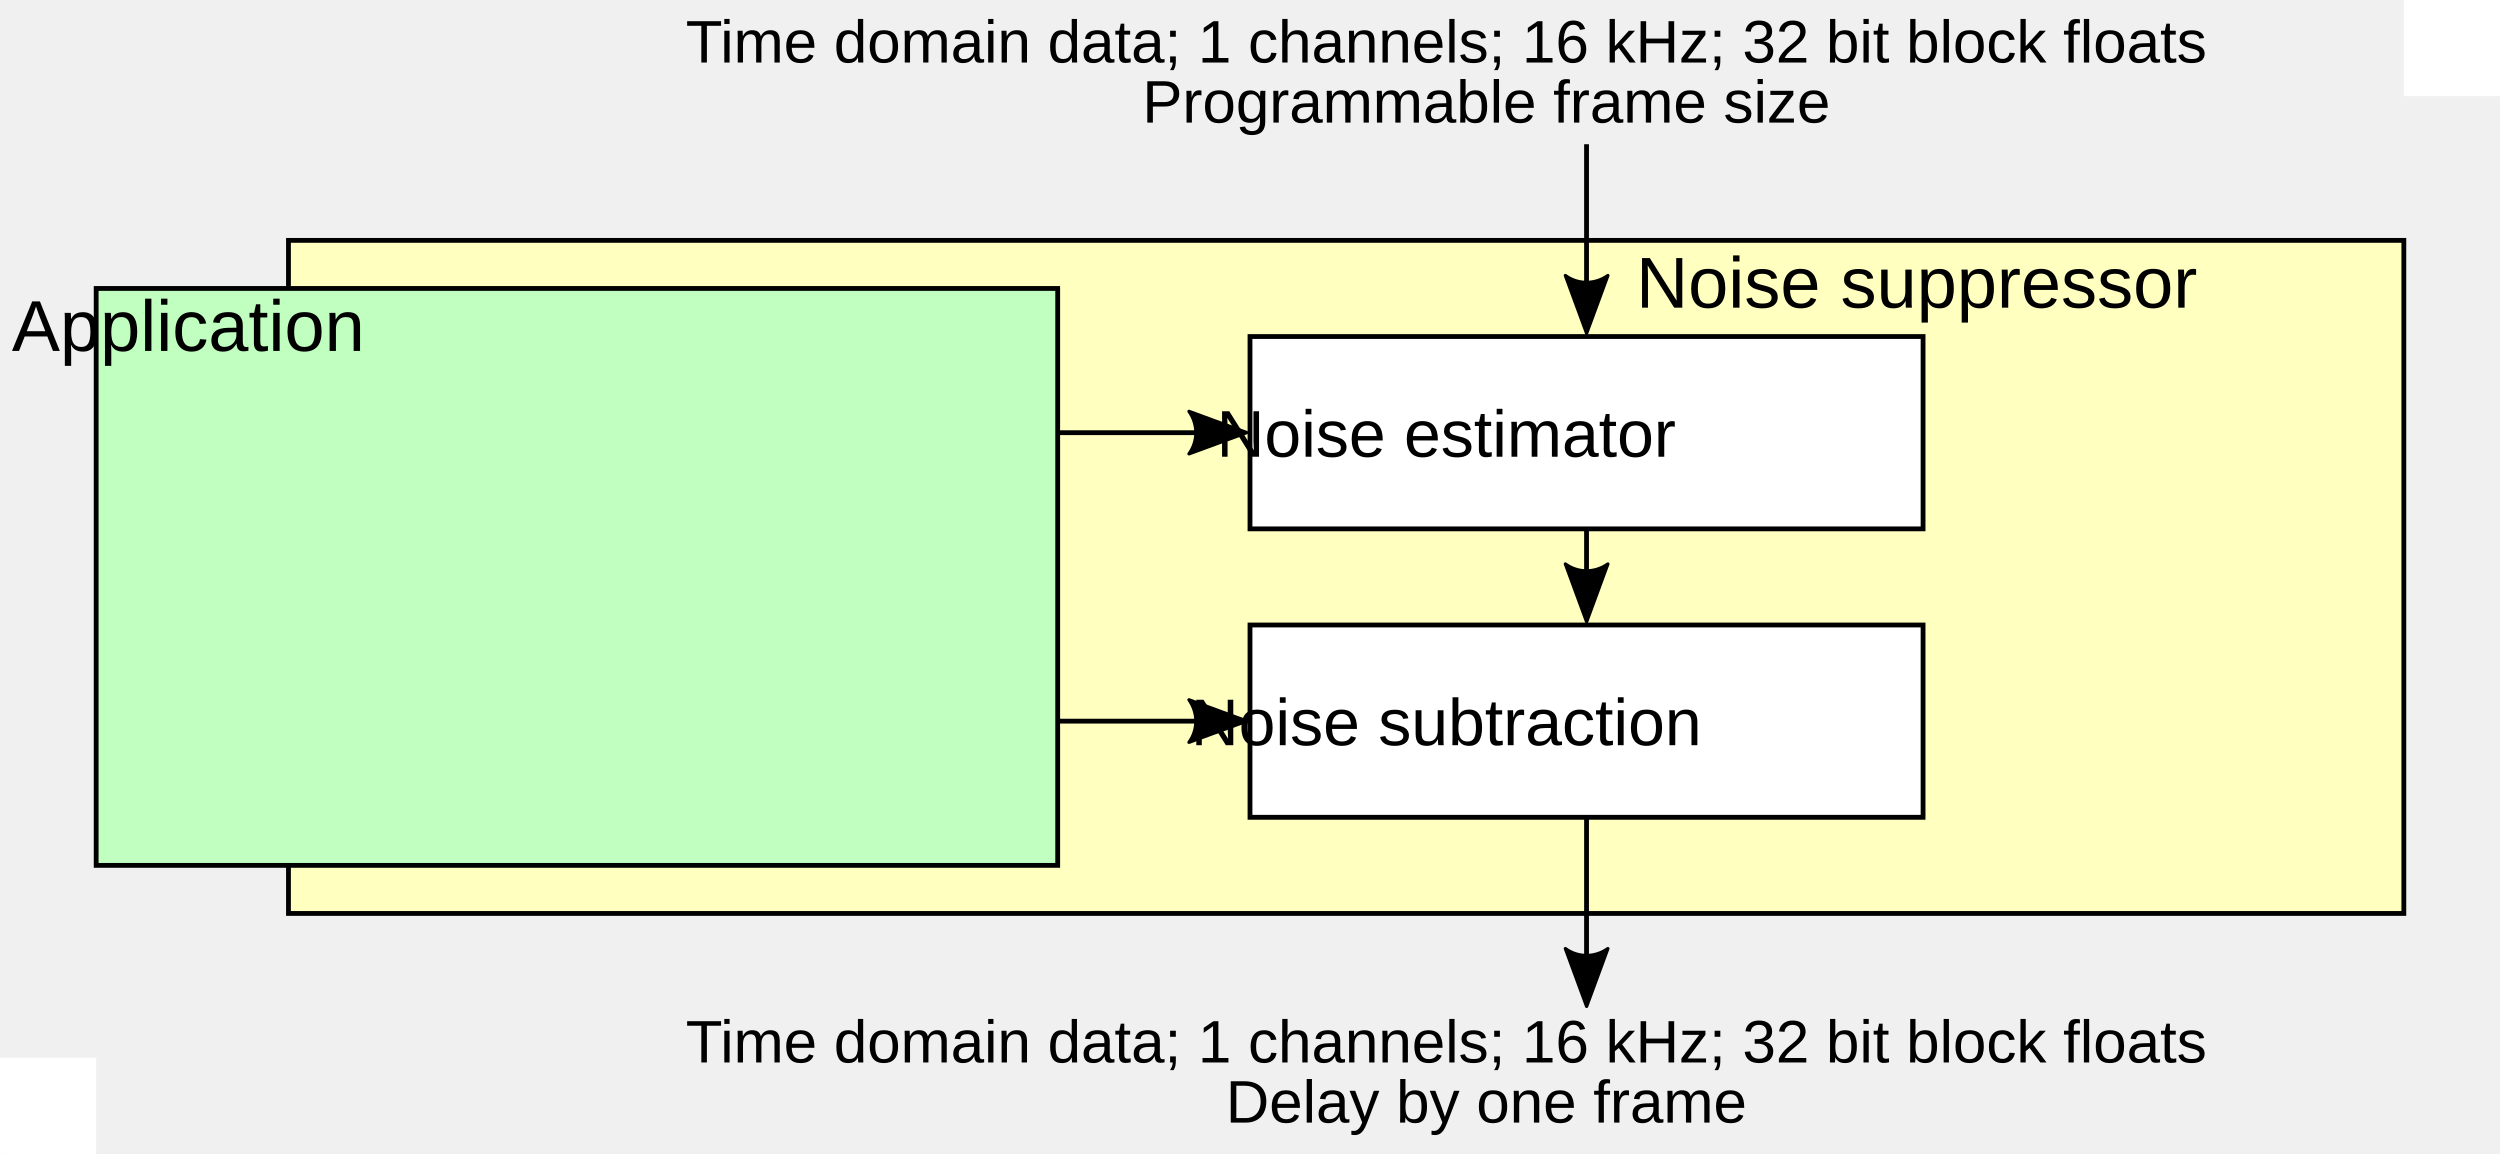
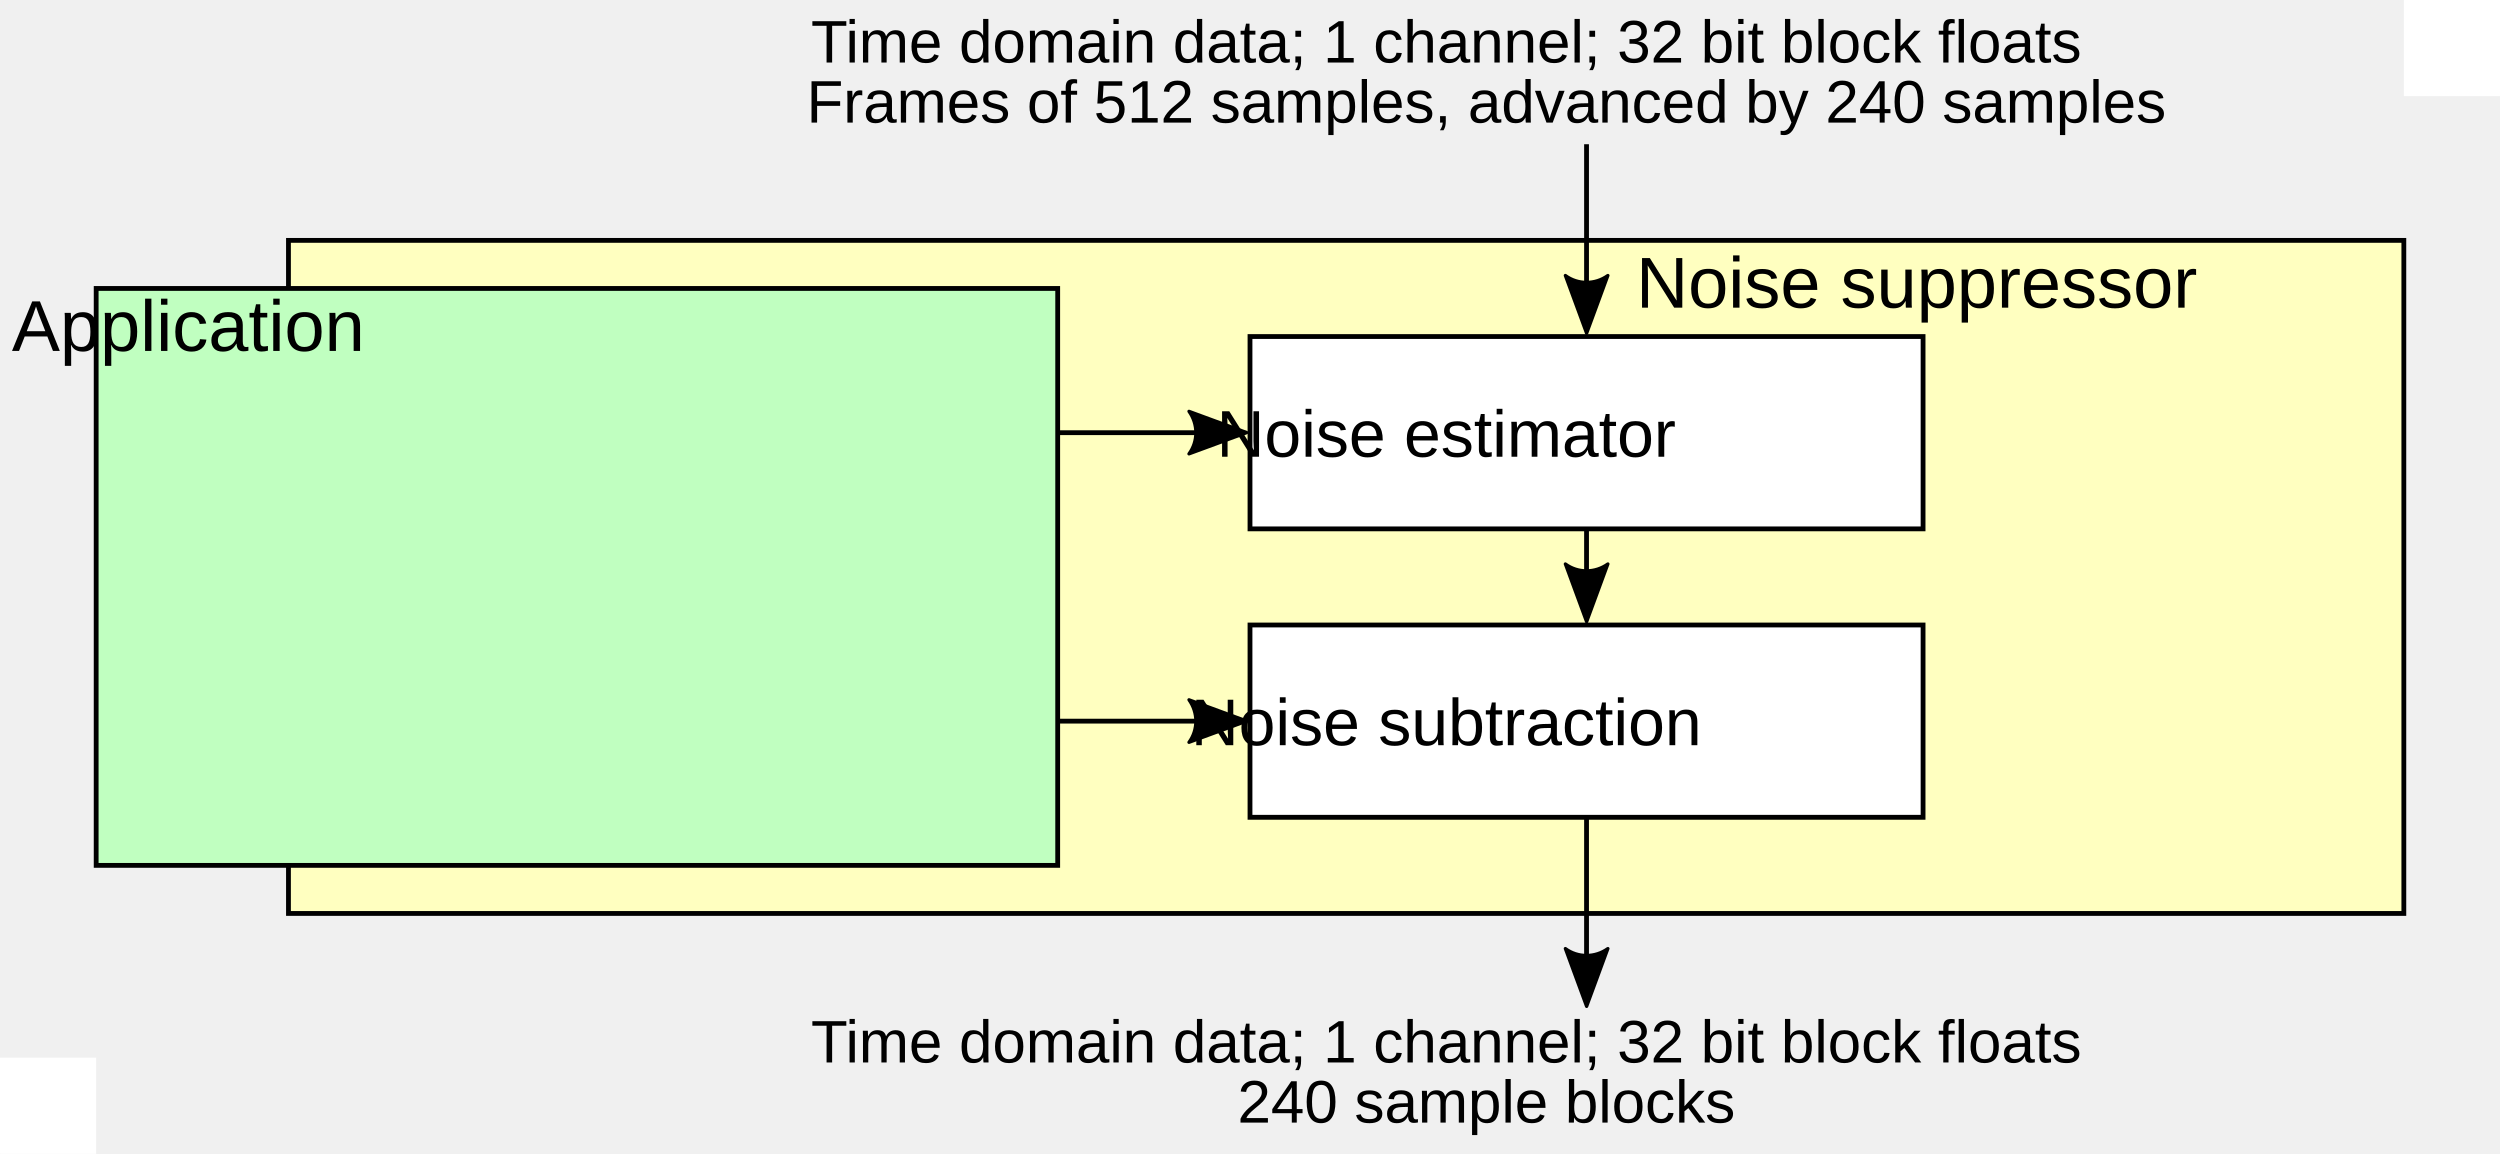
<svg xmlns="http://www.w3.org/2000/svg" width="146.756mm" height="67.733mm" viewBox="0 0 520 240" id="svg2" version="1.1">
  <defs id="defs4">
    <marker orient="auto" refY="0" refX="0" id="marker8895" style="overflow:visible">
      <path id="path8897" style="fill:#000000;fill-opacity:1;fill-rule:evenodd;stroke:#000000;stroke-width:0.625;stroke-linejoin:round;stroke-opacity:1" d="M 8.719,4.034 -2.207,0.016 8.719,-4.002 c -1.745,2.372 -1.735,5.617 -6e-7,8.035 z" transform="matrix(-1.1,0,0,-1.1,-1.1,0)" />
    </marker>
    <marker style="overflow:visible" id="marker8403" refX="0" refY="0" orient="auto">
      <path transform="matrix(-1.1,0,0,-1.1,-1.1,0)" d="M 8.719,4.034 -2.207,0.016 8.719,-4.002 c -1.745,2.372 -1.735,5.617 -6e-7,8.035 z" style="fill:#000000;fill-opacity:1;fill-rule:evenodd;stroke:#000000;stroke-width:0.625;stroke-linejoin:round;stroke-opacity:1" id="path8405" />
    </marker>
    <marker style="overflow:visible" id="marker7549" refX="0" refY="0" orient="auto">
      <path transform="matrix(-1.1,0,0,-1.1,-1.1,0)" d="M 8.719,4.034 -2.207,0.016 8.719,-4.002 c -1.745,2.372 -1.735,5.617 -6e-7,8.035 z" style="fill:#000000;fill-opacity:1;fill-rule:evenodd;stroke:#000000;stroke-width:0.625;stroke-linejoin:round;stroke-opacity:1" id="path7551" />
    </marker>
    <marker orient="auto" refY="0" refX="0" id="marker7153" style="overflow:visible">
      <path id="path7155" style="fill:#000000;fill-opacity:1;fill-rule:evenodd;stroke:#000000;stroke-width:0.625;stroke-linejoin:round;stroke-opacity:1" d="M 8.719,4.034 -2.207,0.016 8.719,-4.002 c -1.745,2.372 -1.735,5.617 -6e-7,8.035 z" transform="matrix(-1.1,0,0,-1.1,-1.1,0)" />
    </marker>
    <marker style="overflow:visible" id="marker30388" refX="0" refY="0" orient="auto">
      <path transform="matrix(-1.1,0,0,-1.1,-1.1,0)" d="M 8.719,4.034 -2.207,0.016 8.719,-4.002 c -1.745,2.372 -1.735,5.617 -6e-7,8.035 z" style="fill:#000000;fill-opacity:1;fill-rule:evenodd;stroke:#000000;stroke-width:0.625;stroke-linejoin:round;stroke-opacity:1" id="path30390" />
    </marker>
    <marker orient="auto" refY="0" refX="0" id="marker29970" style="overflow:visible">
      <path id="path29972" d="m -2.5,-1 c 0,2.76 -2.24,5 -5,5 -2.76,0 -5,-2.24 -5,-5 0,-2.76 2.24,-5 5,-5 2.76,0 5,2.24 5,5 z" style="fill:#000000;fill-opacity:1;fill-rule:evenodd;stroke:#000000;stroke-width:1pt;stroke-opacity:1" transform="matrix(0.4,0,0,0.4,2.96,0.4)" />
    </marker>
    <marker orient="auto" refY="0" refX="0" id="marker23328" style="overflow:visible">
      <path id="path23330" style="fill:#000000;fill-opacity:1;fill-rule:evenodd;stroke:#000000;stroke-width:0.625;stroke-linejoin:round;stroke-opacity:1" d="M 8.719,4.034 -2.207,0.016 8.719,-4.002 c -1.745,2.372 -1.735,5.617 -6e-7,8.035 z" transform="matrix(-1.1,0,0,-1.1,-1.1,0)" />
    </marker>
    <marker orient="auto" refY="0" refX="0" id="marker22484" style="overflow:visible">
      <path id="path22486" style="fill:#000000;fill-opacity:1;fill-rule:evenodd;stroke:#000000;stroke-width:0.625;stroke-linejoin:round;stroke-opacity:1" d="M 8.719,4.034 -2.207,0.016 8.719,-4.002 c -1.745,2.372 -1.735,5.617 -6e-7,8.035 z" transform="matrix(-1.1,0,0,-1.1,-1.1,0)" />
    </marker>
    <marker style="overflow:visible" id="marker21573" refX="0" refY="0" orient="auto">
      <path transform="matrix(-1.1,0,0,-1.1,-1.1,0)" d="M 8.719,4.034 -2.207,0.016 8.719,-4.002 c -1.745,2.372 -1.735,5.617 -6e-7,8.035 z" style="fill:#000000;fill-opacity:1;fill-rule:evenodd;stroke:#000000;stroke-width:0.625;stroke-linejoin:round;stroke-opacity:1" id="path21575" />
    </marker>
    <marker orient="auto" refY="0" refX="0" id="marker21179" style="overflow:visible">
      <path id="path21181" d="m -2.5,-1 c 0,2.76 -2.24,5 -5,5 -2.76,0 -5,-2.24 -5,-5 0,-2.76 2.24,-5 5,-5 2.76,0 5,2.24 5,5 z" style="fill:#000000;fill-opacity:1;fill-rule:evenodd;stroke:#000000;stroke-width:1pt;stroke-opacity:1" transform="matrix(0.4,0,0,0.4,2.96,0.4)" />
    </marker>
    <marker orient="auto" refY="0" refX="0" id="marker19753" style="overflow:visible">
      <path id="path19755" style="fill:#000000;fill-opacity:1;fill-rule:evenodd;stroke:#000000;stroke-width:0.625;stroke-linejoin:round;stroke-opacity:1" d="M 8.719,4.034 -2.207,0.016 8.719,-4.002 c -1.745,2.372 -1.735,5.617 -6e-7,8.035 z" transform="matrix(-1.1,0,0,-1.1,-1.1,0)" />
    </marker>
    <marker style="overflow:visible" id="marker18603" refX="0" refY="0" orient="auto">
      <path transform="matrix(-1.1,0,0,-1.1,-1.1,0)" d="M 8.719,4.034 -2.207,0.016 8.719,-4.002 c -1.745,2.372 -1.735,5.617 -6e-7,8.035 z" style="fill:#000000;fill-opacity:1;fill-rule:evenodd;stroke:#000000;stroke-width:0.625;stroke-linejoin:round;stroke-opacity:1" id="path18605" />
    </marker>
    <marker orient="auto" refY="0" refX="0" id="marker16645" style="overflow:visible">
      <path id="path16647" style="fill:#000000;fill-opacity:1;fill-rule:evenodd;stroke:#000000;stroke-width:0.625;stroke-linejoin:round;stroke-opacity:1" d="M 8.719,4.034 -2.207,0.016 8.719,-4.002 c -1.745,2.372 -1.735,5.617 -6e-7,8.035 z" transform="matrix(-1.1,0,0,-1.1,-1.1,0)" />
    </marker>
    <marker style="overflow:visible" id="marker15723" refX="0" refY="0" orient="auto">
      <path transform="matrix(-1.1,0,0,-1.1,-1.1,0)" d="M 8.719,4.034 -2.207,0.016 8.719,-4.002 c -1.745,2.372 -1.735,5.617 -6e-7,8.035 z" style="fill:#000000;fill-opacity:1;fill-rule:evenodd;stroke:#000000;stroke-width:0.625;stroke-linejoin:round;stroke-opacity:1" id="path15725" />
    </marker>
    <marker orient="auto" refY="0" refX="0" id="marker15395" style="overflow:visible">
      <path id="path15397" d="m -2.5,-1 c 0,2.76 -2.24,5 -5,5 -2.76,0 -5,-2.24 -5,-5 0,-2.76 2.24,-5 5,-5 2.76,0 5,2.24 5,5 z" style="fill:#000000;fill-opacity:1;fill-rule:evenodd;stroke:#000000;stroke-width:1pt;stroke-opacity:1" transform="matrix(0.4,0,0,0.4,2.96,0.4)" />
    </marker>
    <marker style="overflow:visible" id="marker13675" refX="0" refY="0" orient="auto">
      <path transform="scale(0.6,0.6)" d="M 8.719,4.034 -2.207,0.016 8.719,-4.002 c -1.745,2.372 -1.735,5.617 -6e-7,8.035 z" style="fill:#000000;fill-opacity:1;fill-rule:evenodd;stroke:#000000;stroke-width:0.625;stroke-linejoin:round;stroke-opacity:1" id="path13677" />
    </marker>
    <marker orient="auto" refY="0" refX="0" id="Arrow2Lstart" style="overflow:visible">
      <path id="path13333" style="fill-rule:evenodd;stroke-width:0.625;stroke-linejoin:round" d="M 8.719,4.034 -2.207,0.016 8.719,-4.002 c -1.745,2.372 -1.735,5.617 -6e-7,8.035 z" transform="matrix(1.1,0,0,1.1,1.1,0)" />
    </marker>
    <marker style="overflow:visible" id="marker11893" refX="0" refY="0" orient="auto">
      <path transform="matrix(-1.1,0,0,-1.1,-1.1,0)" d="M 8.719,4.034 -2.207,0.016 8.719,-4.002 c -1.745,2.372 -1.735,5.617 -6e-7,8.035 z" style="fill:#000000;fill-opacity:1;fill-rule:evenodd;stroke:#000000;stroke-width:0.625;stroke-linejoin:round;stroke-opacity:1" id="path11895" />
    </marker>
    <marker orient="auto" refY="0" refX="0" id="marker11583" style="overflow:visible">
      <path id="path11585" d="m -2.5,-1 c 0,2.76 -2.24,5 -5,5 -2.76,0 -5,-2.24 -5,-5 0,-2.76 2.24,-5 5,-5 2.76,0 5,2.24 5,5 z" style="fill:#000000;fill-opacity:1;fill-rule:evenodd;stroke:#000000;stroke-width:1pt;stroke-opacity:1" transform="matrix(0.4,0,0,0.4,2.96,0.4)" />
    </marker>
    <marker style="overflow:visible" id="marker10857" refX="0" refY="0" orient="auto">
      <path transform="matrix(-1.1,0,0,-1.1,-1.1,0)" d="M 8.719,4.034 -2.207,0.016 8.719,-4.002 c -1.745,2.372 -1.735,5.617 -6e-7,8.035 z" style="fill:#000000;fill-opacity:1;fill-rule:evenodd;stroke:#000000;stroke-width:0.625;stroke-linejoin:round;stroke-opacity:1" id="path10859" />
    </marker>
    <marker style="overflow:visible" id="marker8489" refX="0" refY="0" orient="auto">
      <path transform="matrix(-1.1,0,0,-1.1,-1.1,0)" d="M 8.719,4.034 -2.207,0.016 8.719,-4.002 c -1.745,2.372 -1.735,5.617 -6e-7,8.035 z" style="fill:#000000;fill-opacity:1;fill-rule:evenodd;stroke:#000000;stroke-width:0.625;stroke-linejoin:round;stroke-opacity:1" id="path8491" />
    </marker>
    <marker orient="auto" refY="0" refX="0" id="marker8191" style="overflow:visible">
      <path id="path8193" d="m -2.5,-1 c 0,2.76 -2.24,5 -5,5 -2.76,0 -5,-2.24 -5,-5 0,-2.76 2.24,-5 5,-5 2.76,0 5,2.24 5,5 z" style="fill:#000000;fill-opacity:1;fill-rule:evenodd;stroke:#000000;stroke-width:1pt;stroke-opacity:1" transform="matrix(0.4,0,0,0.4,2.96,0.4)" />
    </marker>
    <marker style="overflow:visible" id="marker7260" refX="0" refY="0" orient="auto">
      <path transform="matrix(0.4,0,0,0.4,2.96,0.4)" style="fill:#808080;fill-opacity:1;fill-rule:evenodd;stroke:#808080;stroke-width:1pt;stroke-opacity:1" d="m -2.5,-1 c 0,2.76 -2.24,5 -5,5 -2.76,0 -5,-2.24 -5,-5 0,-2.76 2.24,-5 5,-5 2.76,0 5,2.24 5,5 z" id="path7262" />
    </marker>
    <marker style="overflow:visible" id="marker6446" refX="0" refY="0" orient="auto">
      <path transform="matrix(-1.1,0,0,-1.1,-1.1,0)" d="M 8.719,4.034 -2.207,0.016 8.719,-4.002 c -1.745,2.372 -1.735,5.617 -6e-7,8.035 z" style="fill:#808080;fill-opacity:1;fill-rule:evenodd;stroke:#808080;stroke-width:0.625;stroke-linejoin:round;stroke-opacity:1" id="path6448" />
    </marker>
    <marker style="overflow:visible" id="marker39056" refX="0" refY="0" orient="auto">
      <path transform="matrix(-1.1,0,0,-1.1,-1.1,0)" d="M 8.719,4.034 -2.207,0.016 8.719,-4.002 c -1.745,2.372 -1.735,5.617 -6e-7,8.035 z" style="fill:#808080;fill-opacity:1;fill-rule:evenodd;stroke:#808080;stroke-width:0.625;stroke-linejoin:round;stroke-opacity:1" id="path39058" />
    </marker>
    <marker orient="auto" refY="0" refX="0" id="marker38572" style="overflow:visible">
      <path id="path38574" style="fill:#808080;fill-opacity:1;fill-rule:evenodd;stroke:#808080;stroke-width:0.625;stroke-linejoin:round;stroke-opacity:1" d="M 8.719,4.034 -2.207,0.016 8.719,-4.002 c -1.745,2.372 -1.735,5.617 -6e-7,8.035 z" transform="matrix(-1.1,0,0,-1.1,-1.1,0)" />
    </marker>
    <marker style="overflow:visible" id="marker38104" refX="0" refY="0" orient="auto">
      <path transform="matrix(-1.1,0,0,-1.1,-1.1,0)" d="M 8.719,4.034 -2.207,0.016 8.719,-4.002 c -1.745,2.372 -1.735,5.617 -6e-7,8.035 z" style="fill:#808080;fill-opacity:1;fill-rule:evenodd;stroke:#808080;stroke-width:0.625;stroke-linejoin:round;stroke-opacity:1" id="path38106" />
    </marker>
    <marker orient="auto" refY="0" refX="0" id="marker37542" style="overflow:visible">
      <path id="path37544" style="fill:#808080;fill-opacity:1;fill-rule:evenodd;stroke:#808080;stroke-width:0.625;stroke-linejoin:round;stroke-opacity:1" d="M 8.719,4.034 -2.207,0.016 8.719,-4.002 c -1.745,2.372 -1.735,5.617 -6e-7,8.035 z" transform="matrix(-1.1,0,0,-1.1,-1.1,0)" />
    </marker>
    <marker orient="auto" refY="0" refX="0" id="marker26189" style="overflow:visible">
      <path id="path26191" style="fill:#000000;fill-opacity:1;fill-rule:evenodd;stroke:#000000;stroke-width:0.625;stroke-linejoin:round;stroke-opacity:1" d="M 8.719,4.034 -2.207,0.016 8.719,-4.002 c -1.745,2.372 -1.735,5.617 -6e-7,8.035 z" transform="matrix(-1.1,0,0,-1.1,-1.1,0)" />
    </marker>
    <marker style="overflow:visible" id="marker25795" refX="0" refY="0" orient="auto">
      <path transform="matrix(-1.1,0,0,-1.1,-1.1,0)" d="M 8.719,4.034 -2.207,0.016 8.719,-4.002 c -1.745,2.372 -1.735,5.617 -6e-7,8.035 z" style="fill:#000000;fill-opacity:1;fill-rule:evenodd;stroke:#000000;stroke-width:0.625;stroke-linejoin:round;stroke-opacity:1" id="path25797" />
    </marker>
    <marker orient="auto" refY="0" refX="0" id="marker25407" style="overflow:visible">
      <path id="path25409" style="fill:#000000;fill-opacity:1;fill-rule:evenodd;stroke:#000000;stroke-width:0.625;stroke-linejoin:round;stroke-opacity:1" d="M 8.719,4.034 -2.207,0.016 8.719,-4.002 c -1.745,2.372 -1.735,5.617 -6e-7,8.035 z" transform="matrix(-1.1,0,0,-1.1,-1.1,0)" />
    </marker>
    <marker style="overflow:visible" id="marker25025" refX="0" refY="0" orient="auto">
      <path transform="matrix(-1.1,0,0,-1.1,-1.1,0)" d="M 8.719,4.034 -2.207,0.016 8.719,-4.002 c -1.745,2.372 -1.735,5.617 -6e-7,8.035 z" style="fill:#000000;fill-opacity:1;fill-rule:evenodd;stroke:#000000;stroke-width:0.625;stroke-linejoin:round;stroke-opacity:1" id="path25027" />
    </marker>
    <marker orient="auto" refY="0" refX="0" id="marker24649" style="overflow:visible">
      <path id="path24651" style="fill:#000000;fill-opacity:1;fill-rule:evenodd;stroke:#000000;stroke-width:0.625;stroke-linejoin:round;stroke-opacity:1" d="M 8.719,4.034 -2.207,0.016 8.719,-4.002 c -1.745,2.372 -1.735,5.617 -6e-7,8.035 z" transform="matrix(-1.1,0,0,-1.1,-1.1,0)" />
    </marker>
    <marker orient="auto" refY="0" refX="0" id="marker22221" style="overflow:visible">
      <path id="path22223" style="fill:#000000;fill-opacity:1;fill-rule:evenodd;stroke:#000000;stroke-width:0.625;stroke-linejoin:round;stroke-opacity:1" d="M 8.719,4.034 -2.207,0.016 8.719,-4.002 c -1.745,2.372 -1.735,5.617 -6e-7,8.035 z" transform="matrix(-1.1,0,0,-1.1,-1.1,0)" />
    </marker>
    <marker style="overflow:visible" id="marker21477" refX="0" refY="0" orient="auto">
      <path transform="matrix(-1.1,0,0,-1.1,-1.1,0)" d="M 8.719,4.034 -2.207,0.016 8.719,-4.002 c -1.745,2.372 -1.735,5.617 -6e-7,8.035 z" style="fill:#000000;fill-opacity:1;fill-rule:evenodd;stroke:#000000;stroke-width:0.625;stroke-linejoin:round;stroke-opacity:1" id="path21479" />
    </marker>
    <marker style="overflow:visible" id="marker20457" refX="0" refY="0" orient="auto">
      <path transform="matrix(0.4,0,0,0.4,2.96,0.4)" style="fill:#000000;fill-opacity:1;fill-rule:evenodd;stroke:#000000;stroke-width:1pt;stroke-opacity:1" d="m -2.5,-1 c 0,2.76 -2.24,5 -5,5 -2.76,0 -5,-2.24 -5,-5 0,-2.76 2.24,-5 5,-5 2.76,0 5,2.24 5,5 z" id="path20459" />
    </marker>
    <marker style="overflow:visible" id="marker20135" refX="0" refY="0" orient="auto">
      <path transform="matrix(0.4,0,0,0.4,2.96,0.4)" style="fill:#000000;fill-opacity:1;fill-rule:evenodd;stroke:#000000;stroke-width:1pt;stroke-opacity:1" d="m -2.5,-1 c 0,2.76 -2.24,5 -5,5 -2.76,0 -5,-2.24 -5,-5 0,-2.76 2.24,-5 5,-5 2.76,0 5,2.24 5,5 z" id="path20137" />
    </marker>
    <marker style="overflow:visible" id="marker19819" refX="0" refY="0" orient="auto">
      <path transform="matrix(0.4,0,0,0.4,2.96,0.4)" style="fill:#000000;fill-opacity:1;fill-rule:evenodd;stroke:#000000;stroke-width:1pt;stroke-opacity:1" d="m -2.5,-1 c 0,2.76 -2.24,5 -5,5 -2.76,0 -5,-2.24 -5,-5 0,-2.76 2.24,-5 5,-5 2.76,0 5,2.24 5,5 z" id="path19821" />
    </marker>
    <marker style="overflow:visible" id="marker19509" refX="0" refY="0" orient="auto">
      <path transform="matrix(0.4,0,0,0.4,2.96,0.4)" style="fill:#000000;fill-opacity:1;fill-rule:evenodd;stroke:#000000;stroke-width:1pt;stroke-opacity:1" d="m -2.5,-1 c 0,2.76 -2.24,5 -5,5 -2.76,0 -5,-2.24 -5,-5 0,-2.76 2.24,-5 5,-5 2.76,0 5,2.24 5,5 z" id="path19511" />
    </marker>
    <marker style="overflow:visible" id="marker19205" refX="0" refY="0" orient="auto">
      <path transform="matrix(0.4,0,0,0.4,2.96,0.4)" style="fill:#000000;fill-opacity:1;fill-rule:evenodd;stroke:#000000;stroke-width:1pt;stroke-opacity:1" d="m -2.5,-1 c 0,2.76 -2.24,5 -5,5 -2.76,0 -5,-2.24 -5,-5 0,-2.76 2.24,-5 5,-5 2.76,0 5,2.24 5,5 z" id="path19207" />
    </marker>
    <marker style="overflow:visible" id="marker18907" refX="0" refY="0" orient="auto">
      <path transform="matrix(0.4,0,0,0.4,2.96,0.4)" style="fill:#000000;fill-opacity:1;fill-rule:evenodd;stroke:#000000;stroke-width:1pt;stroke-opacity:1" d="m -2.5,-1 c 0,2.76 -2.24,5 -5,5 -2.76,0 -5,-2.24 -5,-5 0,-2.76 2.24,-5 5,-5 2.76,0 5,2.24 5,5 z" id="path18909" />
    </marker>
    <marker style="overflow:visible" id="marker18615" refX="0" refY="0" orient="auto">
      <path transform="matrix(0.4,0,0,0.4,2.96,0.4)" style="fill:#000000;fill-opacity:1;fill-rule:evenodd;stroke:#000000;stroke-width:1pt;stroke-opacity:1" d="m -2.5,-1 c 0,2.76 -2.24,5 -5,5 -2.76,0 -5,-2.24 -5,-5 0,-2.76 2.24,-5 5,-5 2.76,0 5,2.24 5,5 z" id="path18617" />
    </marker>
    <marker style="overflow:visible" id="marker18329" refX="0" refY="0" orient="auto">
      <path transform="matrix(0.4,0,0,0.4,2.96,0.4)" style="fill:#000000;fill-opacity:1;fill-rule:evenodd;stroke:#000000;stroke-width:1pt;stroke-opacity:1" d="m -2.5,-1 c 0,2.76 -2.24,5 -5,5 -2.76,0 -5,-2.24 -5,-5 0,-2.76 2.24,-5 5,-5 2.76,0 5,2.24 5,5 z" id="path18331" />
    </marker>
    <marker style="overflow:visible" id="marker18049" refX="0" refY="0" orient="auto">
      <path transform="matrix(0.4,0,0,0.4,2.96,0.4)" style="fill:#000000;fill-opacity:1;fill-rule:evenodd;stroke:#000000;stroke-width:1pt;stroke-opacity:1" d="m -2.5,-1 c 0,2.76 -2.24,5 -5,5 -2.76,0 -5,-2.24 -5,-5 0,-2.76 2.24,-5 5,-5 2.76,0 5,2.24 5,5 z" id="path18051" />
    </marker>
    <marker style="overflow:visible" id="marker17775" refX="0" refY="0" orient="auto">
      <path transform="matrix(0.4,0,0,0.4,2.96,0.4)" style="fill:#000000;fill-opacity:1;fill-rule:evenodd;stroke:#000000;stroke-width:1pt;stroke-opacity:1" d="m -2.5,-1 c 0,2.76 -2.24,5 -5,5 -2.76,0 -5,-2.24 -5,-5 0,-2.76 2.24,-5 5,-5 2.76,0 5,2.24 5,5 z" id="path17777" />
    </marker>
    <marker style="overflow:visible" id="marker17507" refX="0" refY="0" orient="auto">
      <path transform="matrix(0.4,0,0,0.4,2.96,0.4)" style="fill:#000000;fill-opacity:1;fill-rule:evenodd;stroke:#000000;stroke-width:1pt;stroke-opacity:1" d="m -2.5,-1 c 0,2.76 -2.24,5 -5,5 -2.76,0 -5,-2.24 -5,-5 0,-2.76 2.24,-5 5,-5 2.76,0 5,2.24 5,5 z" id="path17509" />
    </marker>
    <marker style="overflow:visible" id="marker17245" refX="0" refY="0" orient="auto">
      <path transform="matrix(0.4,0,0,0.4,2.96,0.4)" style="fill:#000000;fill-opacity:1;fill-rule:evenodd;stroke:#000000;stroke-width:1pt;stroke-opacity:1" d="m -2.5,-1 c 0,2.76 -2.24,5 -5,5 -2.76,0 -5,-2.24 -5,-5 0,-2.76 2.24,-5 5,-5 2.76,0 5,2.24 5,5 z" id="path17247" />
    </marker>
    <marker style="overflow:visible" id="marker16989" refX="0" refY="0" orient="auto">
      <path transform="matrix(0.4,0,0,0.4,2.96,0.4)" style="fill:#000000;fill-opacity:1;fill-rule:evenodd;stroke:#000000;stroke-width:1pt;stroke-opacity:1" d="m -2.5,-1 c 0,2.76 -2.24,5 -5,5 -2.76,0 -5,-2.24 -5,-5 0,-2.76 2.24,-5 5,-5 2.76,0 5,2.24 5,5 z" id="path16991" />
    </marker>
    <marker style="overflow:visible" id="marker16739" refX="0" refY="0" orient="auto">
      <path transform="matrix(0.4,0,0,0.4,2.96,0.4)" style="fill:#000000;fill-opacity:1;fill-rule:evenodd;stroke:#000000;stroke-width:1pt;stroke-opacity:1" d="m -2.5,-1 c 0,2.76 -2.24,5 -5,5 -2.76,0 -5,-2.24 -5,-5 0,-2.76 2.24,-5 5,-5 2.76,0 5,2.24 5,5 z" id="path16741" />
    </marker>
    <marker orient="auto" refY="0" refX="0" id="marker15975" style="overflow:visible">
      <path id="path15977" style="fill:#000000;fill-opacity:1;fill-rule:evenodd;stroke:#000000;stroke-width:0.625;stroke-linejoin:round;stroke-opacity:1" d="M 8.719,4.034 -2.207,0.016 8.719,-4.002 c -1.745,2.372 -1.735,5.617 -6e-7,8.035 z" transform="matrix(-1.1,0,0,-1.1,-1.1,0)" />
    </marker>
    <marker style="overflow:visible" id="marker9178" refX="0" refY="0" orient="auto">
      <path transform="matrix(-1.1,0,0,-1.1,-1.1,0)" d="M 8.719,4.034 -2.207,0.016 8.719,-4.002 c -1.745,2.372 -1.735,5.617 -6e-7,8.035 z" style="fill:#000000;fill-opacity:1;fill-rule:evenodd;stroke:#000000;stroke-width:0.625;stroke-linejoin:round;stroke-opacity:1" id="path9180" />
    </marker>
    <marker style="overflow:visible" id="marker7888" refX="0" refY="0" orient="auto">
      <path transform="matrix(-1.1,0,0,-1.1,-1.1,0)" d="M 8.719,4.034 -2.207,0.016 8.719,-4.002 c -1.745,2.372 -1.735,5.617 -6e-7,8.035 z" style="fill:#000000;fill-opacity:1;fill-rule:evenodd;stroke:#000000;stroke-width:0.625;stroke-linejoin:round;stroke-opacity:1" id="path7890" />
    </marker>
    <marker style="overflow:visible" id="marker7538" refX="0" refY="0" orient="auto">
      <path transform="matrix(-1.1,0,0,-1.1,-1.1,0)" d="M 8.719,4.034 -2.207,0.016 8.719,-4.002 c -1.745,2.372 -1.735,5.617 -6e-7,8.035 z" style="fill:#000000;fill-opacity:1;fill-rule:evenodd;stroke:#000000;stroke-width:0.625;stroke-linejoin:round;stroke-opacity:1" id="path7540" />
    </marker>
    <marker style="overflow:visible" id="marker4695" refX="0" refY="0" orient="auto">
      <path transform="matrix(-1.1,0,0,-1.1,-1.1,0)" d="M 8.719,4.034 -2.207,0.016 8.719,-4.002 c -1.745,2.372 -1.735,5.617 -6e-7,8.035 z" style="fill:#000000;fill-opacity:1;fill-rule:evenodd;stroke:#000000;stroke-width:0.625;stroke-linejoin:round;stroke-opacity:1" id="path4697" />
    </marker>
  </defs>
  <g id="layer1" transform="translate(-19.99999,-292.3624)">
    <rect style="color:#000000;display:inline;overflow:visible;visibility:visible;fill:#ffffc0;fill-opacity:1;fill-rule:evenodd;stroke:#000000;stroke-width:1px;stroke-linecap:butt;stroke-linejoin:miter;stroke-miterlimit:4;stroke-dasharray:none;stroke-dashoffset:0;stroke-opacity:1;marker:none;enable-background:accumulate" id="rect4539" width="440" height="140" x="80" y="342.362" />
    <path style="fill:#c0ffc0;fill-opacity:1;fill-rule:evenodd;stroke:#000000;stroke-width:1px;stroke-linecap:butt;stroke-linejoin:miter;stroke-opacity:1" d="m 240,472.362 -200,0 0,-120 200,1e-5 z" id="path23267" />
    <text xml:space="preserve" style="color:#000000;font-style:normal;font-variant:normal;font-weight:normal;font-stretch:normal;font-size:30px;line-height:100%;font-family:Arial;-inkscape-font-specification:Arial;text-indent:0;text-align:center;text-decoration:none;text-decoration-line:none;letter-spacing:0px;word-spacing:0px;text-transform:none;direction:ltr;block-progression:tb;writing-mode:lr-tb;text-anchor:middle;display:inline;overflow:visible;visibility:visible;fill:#000000;fill-opacity:1;fill-rule:nonzero;stroke:none;stroke-width:1px;stroke-linecap:butt;stroke-linejoin:miter;stroke-opacity:1;marker:none;enable-background:accumulate" x="518.706" y="356.362" id="text4541">
      <tspan id="tspan4543" x="518.706" y="356.362" style="font-size:15px;text-align:end;text-anchor:end">Noise suppressor</tspan>
    </text>
    <text xml:space="preserve" style="color:#000000;font-style:normal;font-variant:normal;font-weight:normal;font-stretch:normal;font-size:30px;line-height:100%;font-family:Arial;-inkscape-font-specification:Arial;text-indent:0;text-align:center;text-decoration:none;text-decoration-line:none;letter-spacing:0px;word-spacing:0px;text-transform:none;direction:ltr;block-progression:tb;writing-mode:lr-tb;text-anchor:middle;display:inline;overflow:visible;visibility:visible;fill:#000000;fill-opacity:1;fill-rule:nonzero;stroke:none;stroke-width:1px;stroke-linecap:butt;stroke-linejoin:miter;stroke-opacity:1;marker:none;enable-background:accumulate" x="350" y="305.362" id="text4673">
-       <tspan x="350" y="305.362" style="font-size:12.5px" id="tspan22205">Time domain data; 1 channels; 16 kHz; 32 bit block floats</tspan>
-       <tspan x="350" y="317.862" style="font-size:12.5px" id="tspan22207">Programmable frame size</tspan>
+       <tspan x="350" y="305.362" style="font-size:12.5px" id="tspan22205">Time domain data; 1 channel; 32 bit block floats</tspan>
+       <tspan x="350" y="317.862" style="font-size:12.5px" id="tspan22207">Frames of 512 samples, advanced by 240 samples</tspan>
    </text>
    <text xml:space="preserve" style="color:#000000;font-style:normal;font-variant:normal;font-weight:normal;font-stretch:normal;font-size:30px;line-height:100%;font-family:Arial;-inkscape-font-specification:Arial;text-indent:0;text-align:center;text-decoration:none;text-decoration-line:none;letter-spacing:0px;word-spacing:0px;text-transform:none;direction:ltr;block-progression:tb;writing-mode:lr-tb;text-anchor:middle;display:inline;overflow:visible;visibility:visible;fill:#000000;fill-opacity:1;fill-rule:nonzero;stroke:none;stroke-width:1px;stroke-linecap:butt;stroke-linejoin:miter;stroke-opacity:1;marker:none;enable-background:accumulate" x="80" y="365.362" id="text4691">
      <tspan id="tspan4693" x="80" y="365.362" style="font-size:15px">Application</tspan>
    </text>
    <rect style="color:#000000;display:inline;overflow:visible;visibility:visible;fill:#ffffff;fill-opacity:1;fill-rule:evenodd;stroke:#000000;stroke-width:0;stroke-linecap:butt;stroke-linejoin:miter;stroke-miterlimit:4;stroke-dasharray:none;stroke-dashoffset:0;stroke-opacity:1;marker:none;enable-background:accumulate" id="rect6105" width="20" height="20" x="20" y="512.362" />
    <text id="text22639" y="513.362" x="350" style="color:#000000;font-style:normal;font-variant:normal;font-weight:normal;font-stretch:normal;font-size:30px;line-height:100%;font-family:Arial;-inkscape-font-specification:Arial;text-indent:0;text-align:center;text-decoration:none;text-decoration-line:none;letter-spacing:0px;word-spacing:0px;text-transform:none;direction:ltr;block-progression:tb;writing-mode:lr-tb;text-anchor:middle;display:inline;overflow:visible;visibility:visible;fill:#000000;fill-opacity:1;fill-rule:nonzero;stroke:none;stroke-width:1px;stroke-linecap:butt;stroke-linejoin:miter;stroke-opacity:1;marker:none;enable-background:accumulate" xml:space="preserve">
-       <tspan style="font-size:12.5px" y="513.362" x="350" id="tspan8393">Time domain data; 1 channels; 16 kHz; 32 bit block floats</tspan>
-       <tspan style="font-size:12.5px" y="525.862" x="350" id="tspan3478">Delay by one frame</tspan>
+       <tspan style="font-size:12.5px" y="513.362" x="350" id="tspan8393">Time domain data; 1 channel; 32 bit block floats</tspan>
+       <tspan style="font-size:12.5px" y="525.862" x="350" id="tspan3478">240 sample blocks</tspan>
    </text>
    <text xml:space="preserve" style="color:#000000;font-style:normal;font-variant:normal;font-weight:normal;font-stretch:normal;font-size:30px;line-height:100%;font-family:Symbol;-inkscape-font-specification:Symbol;text-indent:0;text-align:center;text-decoration:none;text-decoration-line:none;letter-spacing:0px;word-spacing:0px;text-transform:none;direction:ltr;block-progression:tb;writing-mode:lr-tb;text-anchor:middle;display:inline;overflow:visible;visibility:visible;fill:#000000;fill-opacity:1;fill-rule:nonzero;stroke:none;stroke-width:1px;stroke-linecap:butt;stroke-linejoin:miter;stroke-opacity:1;marker:none;enable-background:accumulate" x="150" y="407.362" id="text23905">
      <tspan id="tspan23907" x="150" y="407.362" />
    </text>
    <text xml:space="preserve" style="color:#000000;font-style:normal;font-variant:normal;font-weight:normal;font-stretch:normal;font-size:30px;line-height:100%;font-family:Arial;-inkscape-font-specification:Arial;text-indent:0;text-align:center;text-decoration:none;text-decoration-line:none;letter-spacing:0px;word-spacing:0px;text-transform:none;direction:ltr;block-progression:tb;writing-mode:lr-tb;text-anchor:middle;display:inline;overflow:visible;visibility:visible;fill:#000000;fill-opacity:1;fill-rule:nonzero;stroke:none;stroke-width:1px;stroke-linecap:butt;stroke-linejoin:miter;stroke-opacity:1;marker:none;enable-background:accumulate" x="150" y="407.362" id="text23909">
      <tspan id="tspan23911" x="150" y="407.362" style="font-style:normal;font-variant:normal;font-weight:normal;font-stretch:normal;font-family:Symbol;-inkscape-font-specification:Symbol" />
    </text>
    <rect y="292.362" x="520" height="20" width="20" id="rect24029" style="color:#000000;display:inline;overflow:visible;visibility:visible;fill:#ffffff;fill-opacity:1;fill-rule:evenodd;stroke:#000000;stroke-width:0;stroke-linecap:butt;stroke-linejoin:miter;stroke-miterlimit:4;stroke-dasharray:none;stroke-dashoffset:0;stroke-opacity:1;marker:none;enable-background:accumulate" />
    <path style="fill:none;fill-rule:evenodd;stroke:#000000;stroke-width:1px;stroke-linecap:butt;stroke-linejoin:miter;stroke-opacity:1;marker-end:url(#marker4695)" d="m 350,322.362 0,38" id="path3604" />
    <g id="g3494" transform="translate(0,59.99999)">
      <rect transform="matrix(0,-1,1,0,0,0)" y="280" x="-342.362" height="140" width="40" id="rect5345" style="color:#000000;display:inline;overflow:visible;visibility:visible;fill:#ffffff;fill-opacity:1;fill-rule:evenodd;stroke:#000000;stroke-width:1px;stroke-linecap:butt;stroke-linejoin:miter;stroke-miterlimit:4;stroke-dasharray:none;stroke-dashoffset:0;stroke-opacity:1;marker:none;enable-background:accumulate" />
      <text xml:space="preserve" style="color:#000000;font-style:normal;font-variant:normal;font-weight:normal;font-stretch:normal;font-size:30px;line-height:100%;font-family:Arial;-inkscape-font-specification:Arial;text-indent:0;text-align:center;text-decoration:none;text-decoration-line:none;letter-spacing:0px;word-spacing:0px;text-transform:none;direction:ltr;block-progression:tb;writing-mode:lr-tb;text-anchor:middle;display:inline;overflow:visible;visibility:visible;fill:#000000;fill-opacity:1;fill-rule:nonzero;stroke:none;stroke-width:1px;stroke-linecap:butt;stroke-linejoin:miter;stroke-opacity:1;marker:none;enable-background:accumulate" x="350" y="327.362" id="text5347">
        <tspan x="350" y="327.362" style="font-size:13.75px" id="tspan5349">Noise estimator</tspan>
      </text>
    </g>
    <g transform="matrix(0,-1,1,0,12.6377,737.3623)" id="g5359">
      <rect y="267.362" x="275" height="140" width="40" id="rect5361" style="color:#000000;display:inline;overflow:visible;visibility:visible;fill:#ffffff;fill-opacity:1;fill-rule:evenodd;stroke:#000000;stroke-width:1px;stroke-linecap:butt;stroke-linejoin:miter;stroke-miterlimit:4;stroke-dasharray:none;stroke-dashoffset:0;stroke-opacity:1;marker:none;enable-background:accumulate" />
      <text xml:space="preserve" style="color:#000000;font-style:normal;font-variant:normal;font-weight:normal;font-stretch:normal;font-size:30px;line-height:100%;font-family:Arial;-inkscape-font-specification:Arial;text-indent:0;text-align:center;text-decoration:none;text-decoration-line:none;letter-spacing:0px;word-spacing:0px;text-transform:none;direction:ltr;block-progression:tb;writing-mode:lr-tb;text-anchor:middle;display:inline;overflow:visible;visibility:visible;fill:#000000;fill-opacity:1;fill-rule:nonzero;stroke:none;stroke-width:1px;stroke-linecap:butt;stroke-linejoin:miter;stroke-opacity:1;marker:none;enable-background:accumulate" x="337.362" y="-290" id="text5363" transform="matrix(0,1,-1,0,0,0)">
        <tspan x="337.362" y="-290" style="font-size:13.75px" id="tspan5367">Noise subtraction</tspan>
      </text>
    </g>
    <path id="path7151" d="m 350,402.362 0,18" style="fill:none;fill-rule:evenodd;stroke:#000000;stroke-width:1px;stroke-linecap:butt;stroke-linejoin:miter;stroke-opacity:1;marker-end:url(#marker7153)" />
    <path style="fill:none;fill-rule:evenodd;stroke:#000000;stroke-width:1px;stroke-linecap:butt;stroke-linejoin:miter;stroke-opacity:1;marker-end:url(#marker7549)" d="m 350,462.362 0,38" id="path7547" />
    <path style="fill:none;fill-rule:evenodd;stroke:#000000;stroke-width:1px;stroke-linecap:butt;stroke-linejoin:miter;stroke-opacity:1;marker-end:url(#marker8403)" d="m 240,442.362 38,0" id="path8401" />
    <path id="path8893" d="m 240,382.362 38,0" style="fill:none;fill-rule:evenodd;stroke:#000000;stroke-width:1px;stroke-linecap:butt;stroke-linejoin:miter;stroke-opacity:1;marker-end:url(#marker8895)" />
  </g>
</svg>
